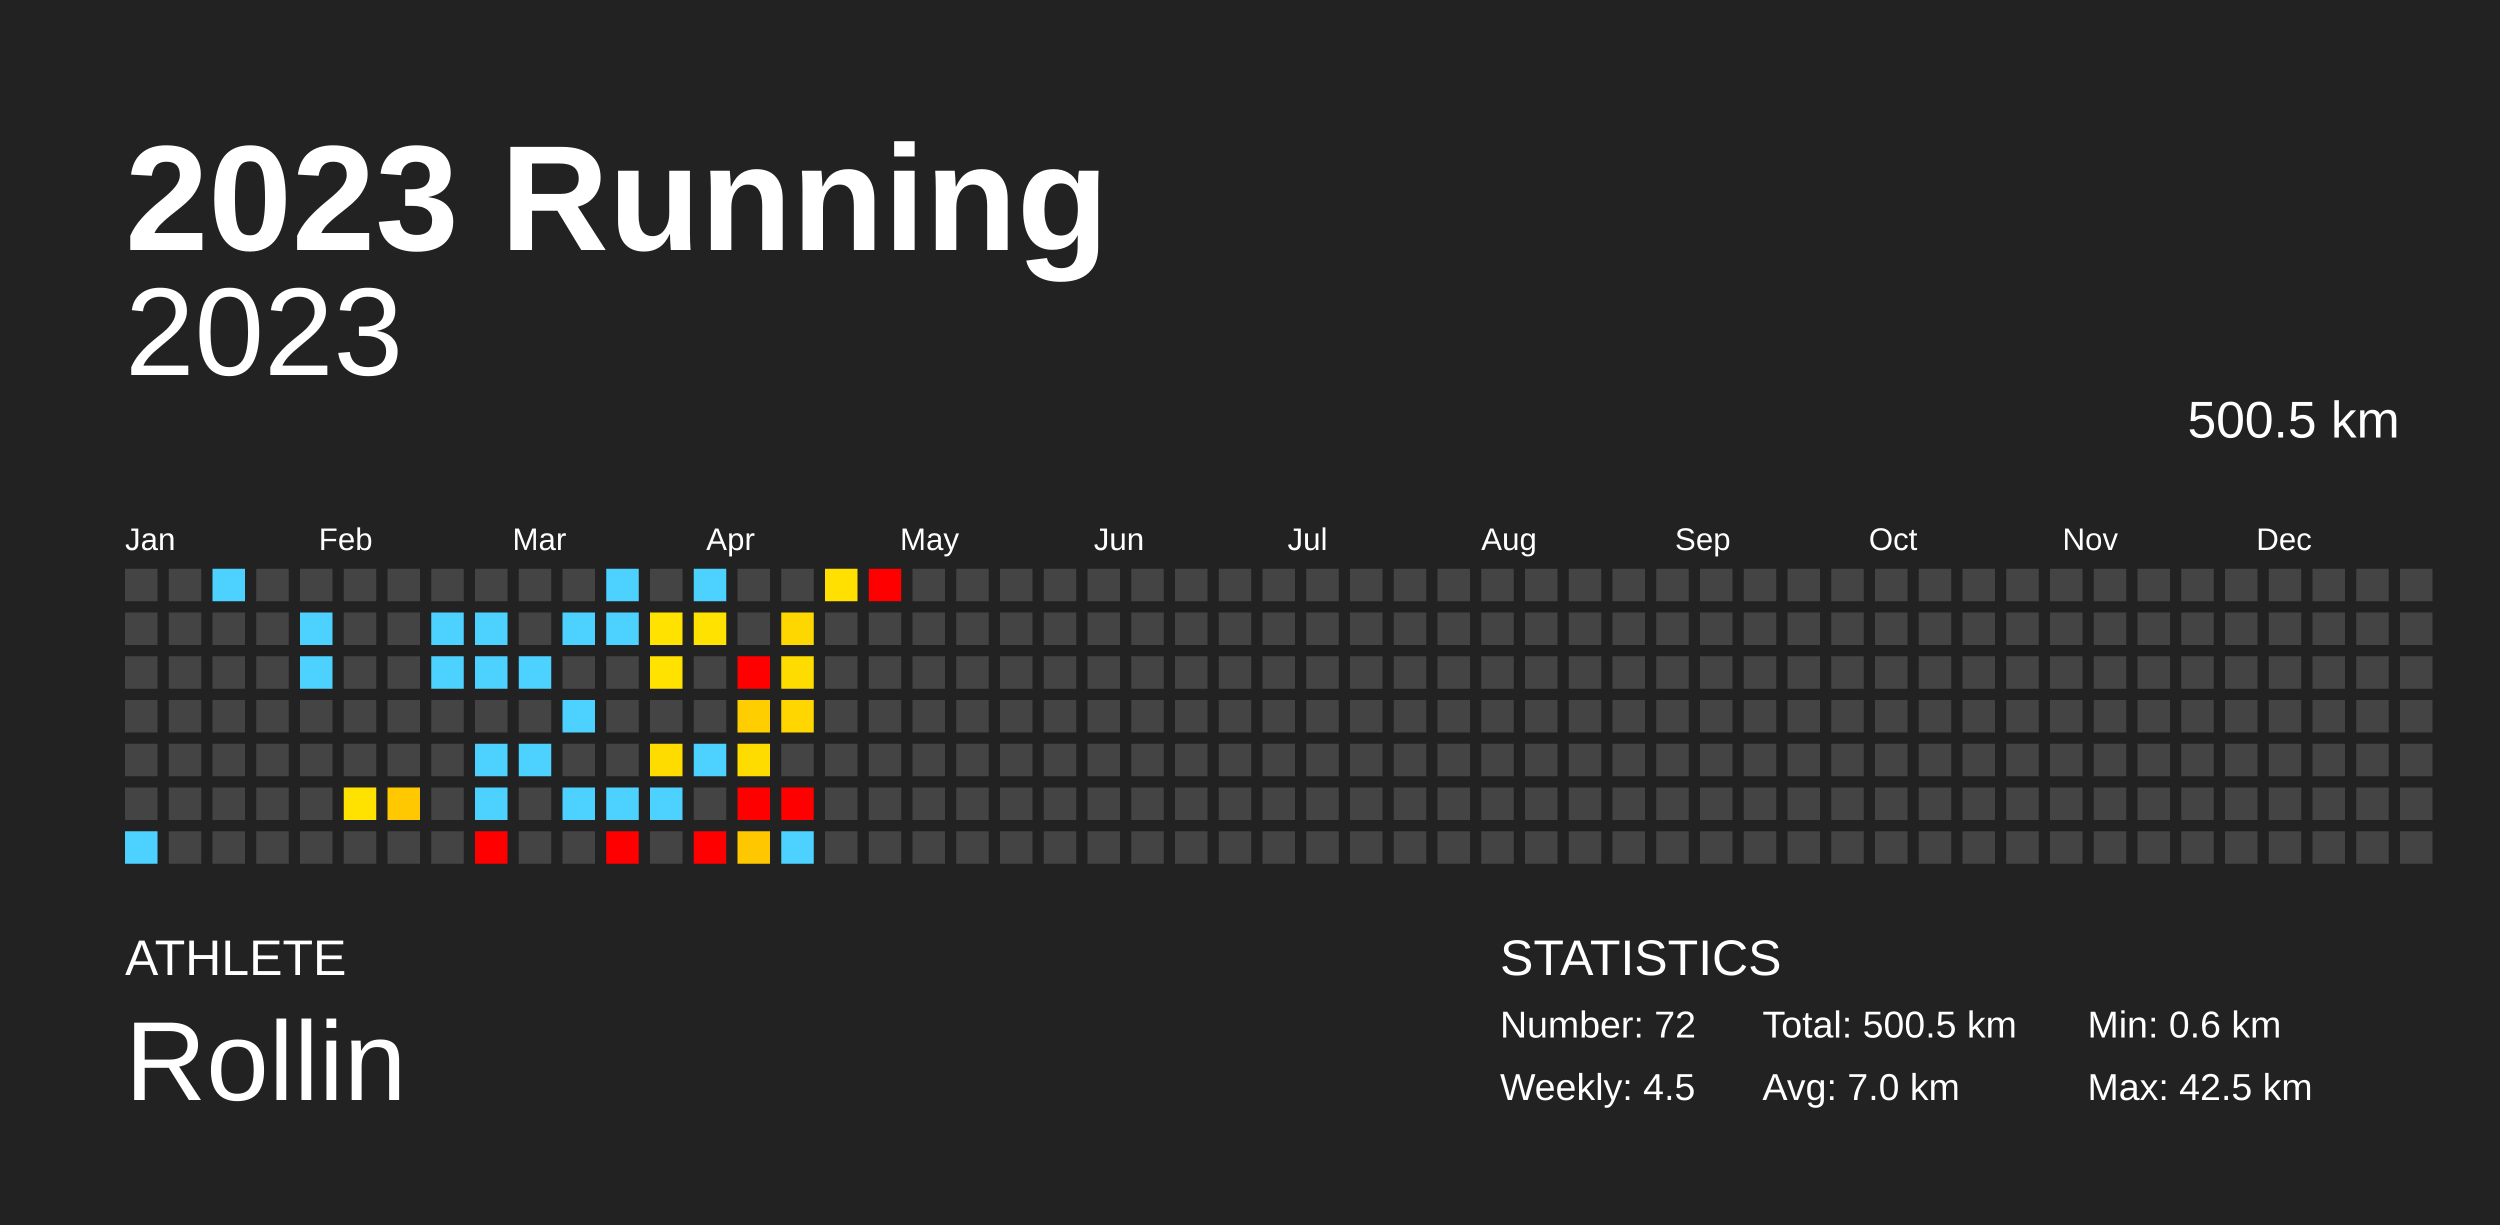
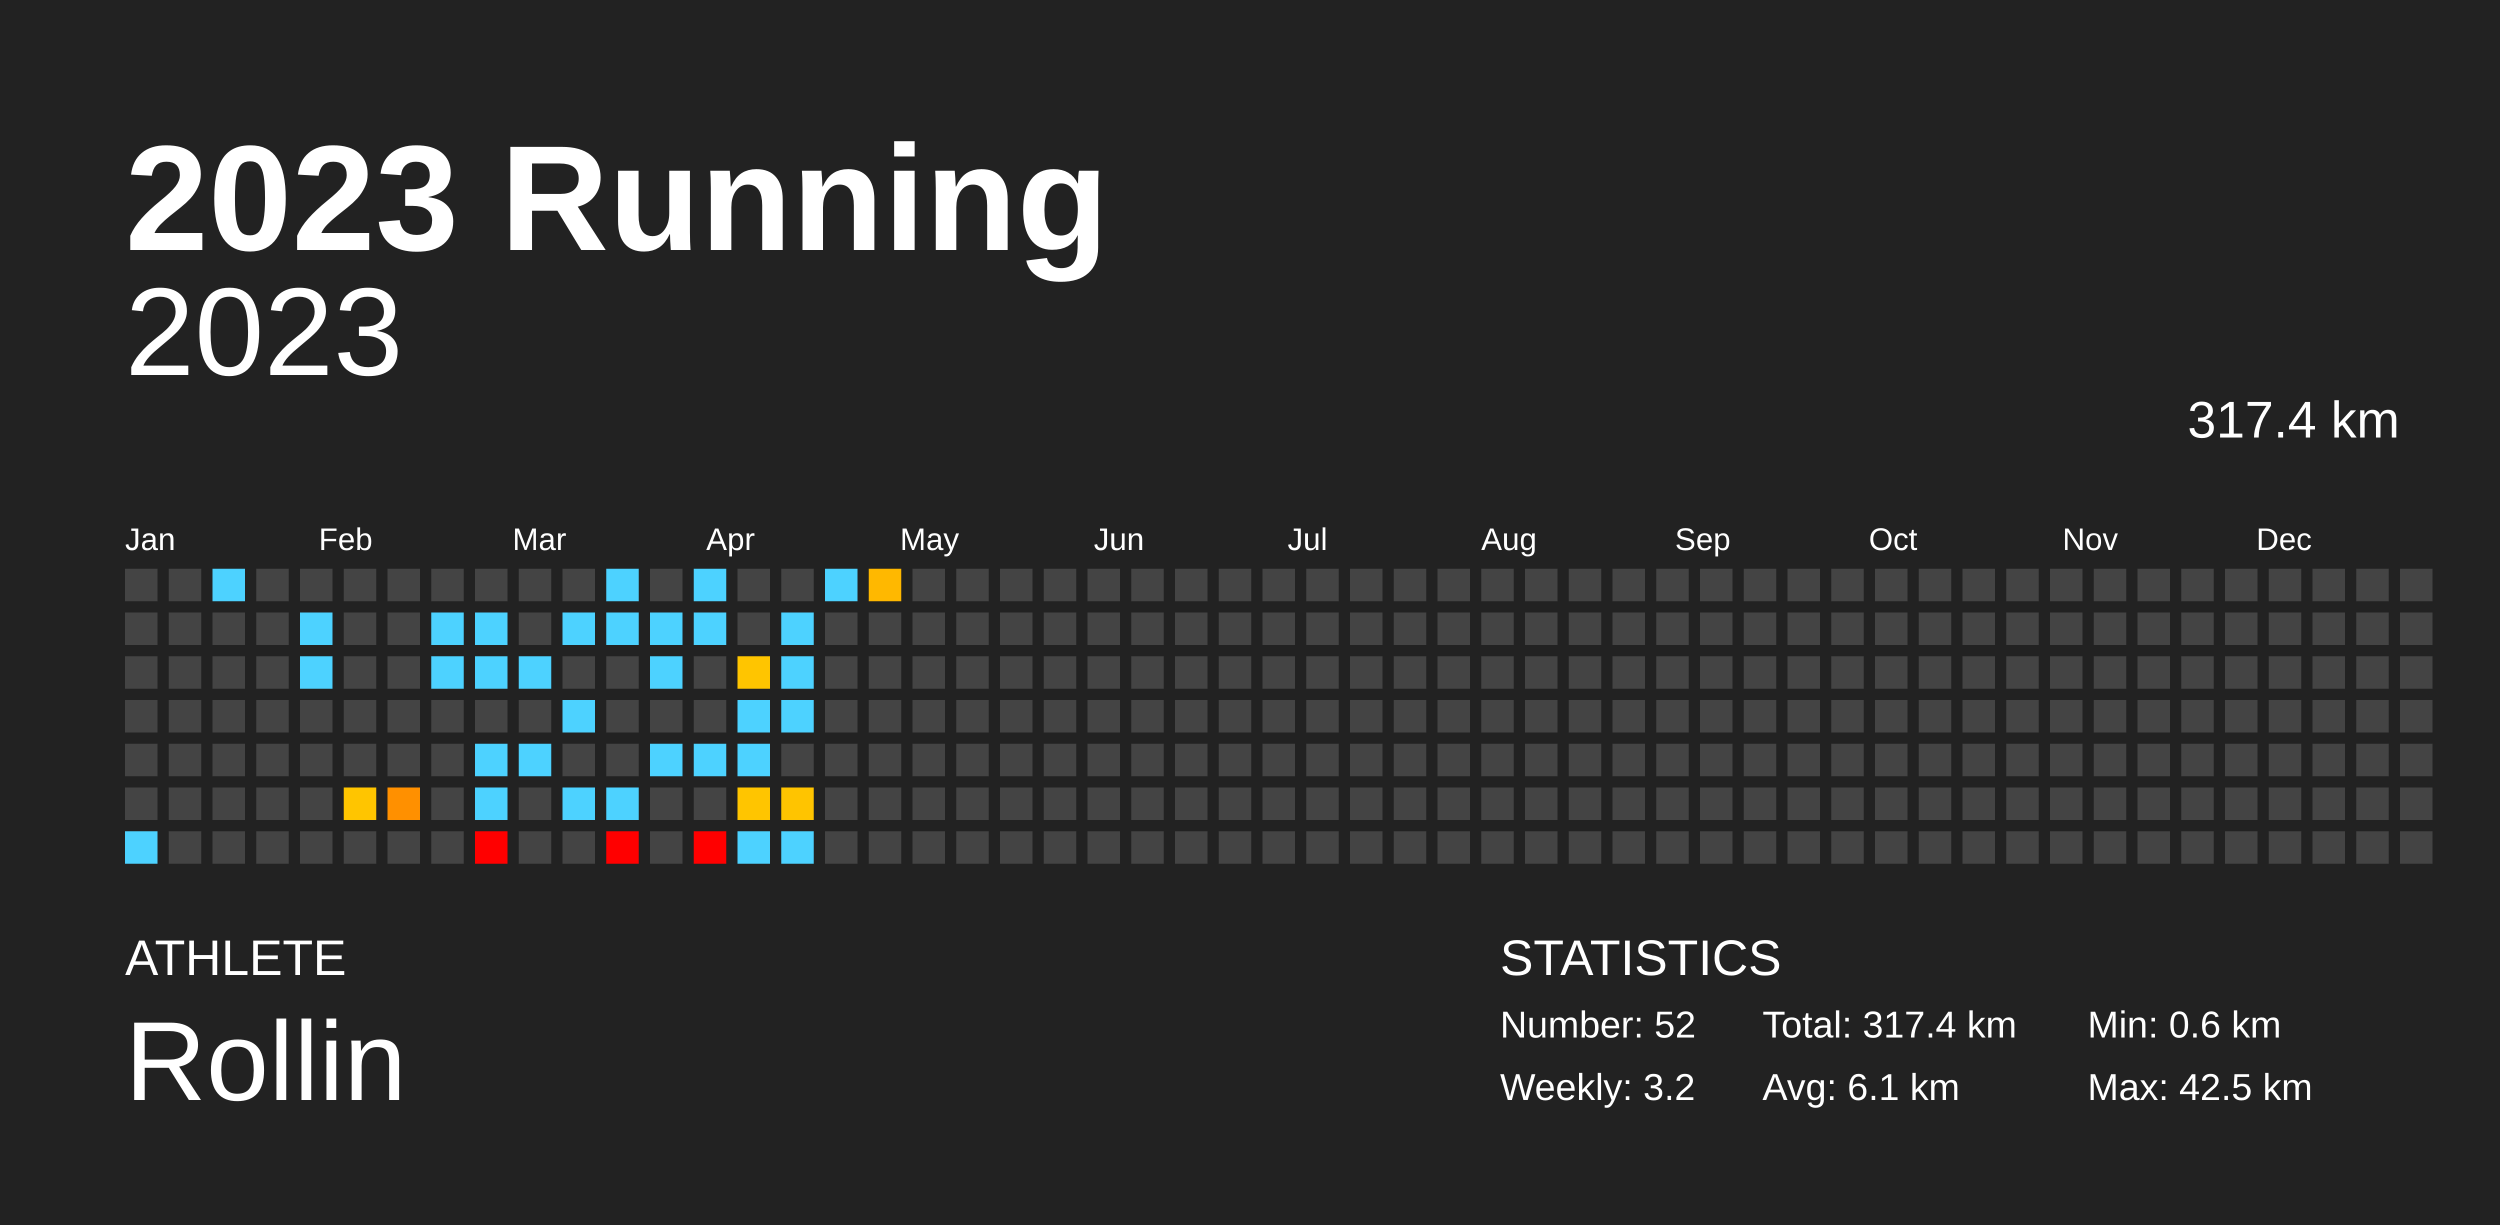
<svg xmlns="http://www.w3.org/2000/svg" baseProfile="full" height="98mm" version="1.1" viewBox="0,0,200,98" width="200mm">
  <defs />
  <rect fill="#222222" height="98" width="200" x="0" y="0" />
  <text fill="#FFFFFF" style="font-size:12px; font-family:Arial; font-weight:bold;" x="10" y="20">2023 Running</text>
  <text fill="#FFFFFF" style="font-size:4px; font-family:Arial" x="10" y="78">ATHLETE</text>
  <text fill="#FFFFFF" style="font-size:9px; font-family:Arial" x="10" y="88">Rollin</text>
  <text fill="#FFFFFF" style="font-size:4px; font-family:Arial" x="120" y="78">STATISTICS</text>
-   <text fill="#FFFFFF" style="font-size:3px; font-family:Arial" x="120" y="83">Number: 72</text>
-   <text fill="#FFFFFF" style="font-size:3px; font-family:Arial" x="120" y="88">Weekly: 4.5</text>
-   <text fill="#FFFFFF" style="font-size:3px; font-family:Arial" x="141" y="83">Total: 500.5 km</text>
-   <text fill="#FFFFFF" style="font-size:3px; font-family:Arial" x="141" y="88">Avg: 7.0 km</text>
+   <text fill="#FFFFFF" style="font-size:3px; font-family:Arial" x="120" y="83">Number: 52</text>
+   <text fill="#FFFFFF" style="font-size:3px; font-family:Arial" x="120" y="88">Weekly: 3.2</text>
+   <text fill="#FFFFFF" style="font-size:3px; font-family:Arial" x="141" y="83">Total: 317.4 km</text>
+   <text fill="#FFFFFF" style="font-size:3px; font-family:Arial" x="141" y="88">Avg: 6.1 km</text>
  <text fill="#FFFFFF" style="font-size:3px; font-family:Arial" x="167" y="83">Min: 0.6 km</text>
  <text fill="#FFFFFF" style="font-size:3px; font-family:Arial" x="167" y="88">Max: 42.5 km</text>
  <text alignment-baseline="hanging" fill="#FFFFFF" style="font-size:10.0px; font-family:Arial;" x="10" y="30">2023</text>
-   <text alignment-baseline="hanging" fill="#FFFFFF" style="font-size:4.125px; font-family:Arial;" x="175" y="35">500.5 km</text>
+   <text alignment-baseline="hanging" fill="#FFFFFF" style="font-size:4.125px; font-family:Arial;" x="175" y="35">317.4 km</text>
  <text fill="#FFFFFF" style="font-size:2.5px; font-family:Arial" x="10.0" y="44">Jan</text>
  <text fill="#FFFFFF" style="font-size:2.5px; font-family:Arial" x="25.5" y="44">Feb</text>
  <text fill="#FFFFFF" style="font-size:2.5px; font-family:Arial" x="41.0" y="44">Mar</text>
  <text fill="#FFFFFF" style="font-size:2.5px; font-family:Arial" x="56.5" y="44">Apr</text>
  <text fill="#FFFFFF" style="font-size:2.5px; font-family:Arial" x="72.0" y="44">May</text>
  <text fill="#FFFFFF" style="font-size:2.5px; font-family:Arial" x="87.5" y="44">Jun</text>
  <text fill="#FFFFFF" style="font-size:2.5px; font-family:Arial" x="103.0" y="44">Jul</text>
  <text fill="#FFFFFF" style="font-size:2.5px; font-family:Arial" x="118.5" y="44">Aug</text>
  <text fill="#FFFFFF" style="font-size:2.5px; font-family:Arial" x="134.0" y="44">Sep</text>
  <text fill="#FFFFFF" style="font-size:2.5px; font-family:Arial" x="149.5" y="44">Oct</text>
  <text fill="#FFFFFF" style="font-size:2.5px; font-family:Arial" x="165.0" y="44">Nov</text>
  <text fill="#FFFFFF" style="font-size:2.5px; font-family:Arial" x="180.5" y="44">Dec</text>
  <rect fill="#444444" height="2.6" width="2.6" x="10.0" y="45.5" />
  <rect fill="#444444" height="2.6" width="2.6" x="10.0" y="49.0" />
  <rect fill="#444444" height="2.6" width="2.6" x="10.0" y="52.5" />
  <rect fill="#444444" height="2.6" width="2.6" x="10.0" y="56.0" />
  <rect fill="#444444" height="2.6" width="2.6" x="10.0" y="59.5" />
  <rect fill="#444444" height="2.6" width="2.6" x="10.0" y="63.0" />
  <rect fill="#4dd2ff" height="2.6" width="2.6" x="10.0" y="66.5" />
  <rect fill="#444444" height="2.6" width="2.6" x="13.5" y="45.5" />
  <rect fill="#444444" height="2.6" width="2.6" x="13.5" y="49.0" />
  <rect fill="#444444" height="2.6" width="2.6" x="13.5" y="52.5" />
  <rect fill="#444444" height="2.6" width="2.6" x="13.5" y="56.0" />
  <rect fill="#444444" height="2.6" width="2.6" x="13.5" y="59.5" />
  <rect fill="#444444" height="2.6" width="2.6" x="13.5" y="63.0" />
  <rect fill="#444444" height="2.6" width="2.6" x="13.5" y="66.5" />
  <rect fill="#4dd2ff" height="2.6" width="2.6" x="17.0" y="45.5" />
  <rect fill="#444444" height="2.6" width="2.6" x="17.0" y="49.0" />
  <rect fill="#444444" height="2.6" width="2.6" x="17.0" y="52.5" />
  <rect fill="#444444" height="2.6" width="2.6" x="17.0" y="56.0" />
  <rect fill="#444444" height="2.6" width="2.6" x="17.0" y="59.5" />
  <rect fill="#444444" height="2.6" width="2.6" x="17.0" y="63.0" />
  <rect fill="#444444" height="2.6" width="2.6" x="17.0" y="66.5" />
  <rect fill="#444444" height="2.6" width="2.6" x="20.5" y="45.5" />
  <rect fill="#444444" height="2.6" width="2.6" x="20.5" y="49.0" />
  <rect fill="#444444" height="2.6" width="2.6" x="20.5" y="52.5" />
  <rect fill="#444444" height="2.6" width="2.6" x="20.5" y="56.0" />
  <rect fill="#444444" height="2.6" width="2.6" x="20.5" y="59.5" />
  <rect fill="#444444" height="2.6" width="2.6" x="20.5" y="63.0" />
  <rect fill="#444444" height="2.6" width="2.6" x="20.5" y="66.5" />
  <rect fill="#444444" height="2.6" width="2.6" x="24.0" y="45.5" />
  <rect fill="#4dd2ff" height="2.6" width="2.6" x="24.0" y="49.0" />
  <rect fill="#4dd2ff" height="2.6" width="2.6" x="24.0" y="52.5" />
  <rect fill="#444444" height="2.6" width="2.6" x="24.0" y="56.0" />
  <rect fill="#444444" height="2.6" width="2.6" x="24.0" y="59.5" />
  <rect fill="#444444" height="2.6" width="2.6" x="24.0" y="63.0" />
  <rect fill="#444444" height="2.6" width="2.6" x="24.0" y="66.5" />
  <rect fill="#444444" height="2.6" width="2.6" x="27.5" y="45.5" />
  <rect fill="#444444" height="2.6" width="2.6" x="27.5" y="49.0" />
  <rect fill="#444444" height="2.6" width="2.6" x="27.5" y="52.5" />
  <rect fill="#444444" height="2.6" width="2.6" x="27.5" y="56.0" />
  <rect fill="#444444" height="2.6" width="2.6" x="27.5" y="59.5" />
-   <rect fill="#ffe200" height="2.6" width="2.6" x="27.5" y="63.0" />
+   <rect fill="#ffc500" height="2.6" width="2.6" x="27.5" y="63.0" />
  <rect fill="#444444" height="2.6" width="2.6" x="27.5" y="66.5" />
  <rect fill="#444444" height="2.6" width="2.6" x="31.0" y="45.5" />
  <rect fill="#444444" height="2.6" width="2.6" x="31.0" y="49.0" />
  <rect fill="#444444" height="2.6" width="2.6" x="31.0" y="52.5" />
  <rect fill="#444444" height="2.6" width="2.6" x="31.0" y="56.0" />
  <rect fill="#444444" height="2.6" width="2.6" x="31.0" y="59.5" />
-   <rect fill="#ffc800" height="2.6" width="2.6" x="31.0" y="63.0" />
+   <rect fill="#ff9000" height="2.6" width="2.6" x="31.0" y="63.0" />
  <rect fill="#444444" height="2.6" width="2.6" x="31.0" y="66.5" />
  <rect fill="#444444" height="2.6" width="2.6" x="34.5" y="45.5" />
  <rect fill="#4dd2ff" height="2.6" width="2.6" x="34.5" y="49.0" />
  <rect fill="#4dd2ff" height="2.6" width="2.6" x="34.5" y="52.5" />
  <rect fill="#444444" height="2.6" width="2.6" x="34.5" y="56.0" />
  <rect fill="#444444" height="2.6" width="2.6" x="34.5" y="59.5" />
  <rect fill="#444444" height="2.6" width="2.6" x="34.5" y="63.0" />
  <rect fill="#444444" height="2.6" width="2.6" x="34.5" y="66.5" />
  <rect fill="#444444" height="2.6" width="2.6" x="38.0" y="45.5" />
  <rect fill="#4dd2ff" height="2.6" width="2.6" x="38.0" y="49.0" />
  <rect fill="#4dd2ff" height="2.6" width="2.6" x="38.0" y="52.5" />
  <rect fill="#444444" height="2.6" width="2.6" x="38.0" y="56.0" />
  <rect fill="#4dd2ff" height="2.6" width="2.6" x="38.0" y="59.5" />
  <rect fill="#4dd2ff" height="2.6" width="2.6" x="38.0" y="63.0" />
  <rect fill="red" height="2.6" width="2.6" x="38.0" y="66.5" />
  <rect fill="#444444" height="2.6" width="2.6" x="41.5" y="45.5" />
  <rect fill="#444444" height="2.6" width="2.6" x="41.5" y="49.0" />
  <rect fill="#4dd2ff" height="2.6" width="2.6" x="41.5" y="52.5" />
  <rect fill="#444444" height="2.6" width="2.6" x="41.5" y="56.0" />
  <rect fill="#4dd2ff" height="2.6" width="2.6" x="41.5" y="59.5" />
  <rect fill="#444444" height="2.6" width="2.6" x="41.5" y="63.0" />
  <rect fill="#444444" height="2.6" width="2.6" x="41.5" y="66.5" />
  <rect fill="#444444" height="2.6" width="2.6" x="45.0" y="45.5" />
  <rect fill="#4dd2ff" height="2.6" width="2.6" x="45.0" y="49.0" />
  <rect fill="#444444" height="2.6" width="2.6" x="45.0" y="52.5" />
  <rect fill="#4dd2ff" height="2.6" width="2.6" x="45.0" y="56.0" />
  <rect fill="#444444" height="2.6" width="2.6" x="45.0" y="59.5" />
  <rect fill="#4dd2ff" height="2.6" width="2.6" x="45.0" y="63.0" />
  <rect fill="#444444" height="2.6" width="2.6" x="45.0" y="66.5" />
  <rect fill="#4dd2ff" height="2.6" width="2.6" x="48.5" y="45.5" />
  <rect fill="#4dd2ff" height="2.6" width="2.6" x="48.5" y="49.0" />
  <rect fill="#444444" height="2.6" width="2.6" x="48.5" y="52.5" />
  <rect fill="#444444" height="2.6" width="2.6" x="48.5" y="56.0" />
  <rect fill="#444444" height="2.6" width="2.6" x="48.5" y="59.5" />
  <rect fill="#4dd2ff" height="2.6" width="2.6" x="48.5" y="63.0" />
  <rect fill="red" height="2.6" width="2.6" x="48.5" y="66.5" />
  <rect fill="#444444" height="2.6" width="2.6" x="52.0" y="45.5" />
-   <rect fill="#ffe200" height="2.6" width="2.6" x="52.0" y="49.0" />
-   <rect fill="#ffe200" height="2.6" width="2.6" x="52.0" y="52.5" />
+   <rect fill="#4dd2ff" height="2.6" width="2.6" x="52.0" y="49.0" />
+   <rect fill="#4dd2ff" height="2.6" width="2.6" x="52.0" y="52.5" />
  <rect fill="#444444" height="2.6" width="2.6" x="52.0" y="56.0" />
-   <rect fill="#ffdc00" height="2.6" width="2.6" x="52.0" y="59.5" />
-   <rect fill="#4dd2ff" height="2.6" width="2.6" x="52.0" y="63.0" />
+   <rect fill="#4dd2ff" height="2.6" width="2.6" x="52.0" y="59.5" />
+   <rect fill="#444444" height="2.6" width="2.6" x="52.0" y="63.0" />
  <rect fill="#444444" height="2.6" width="2.6" x="52.0" y="66.5" />
  <rect fill="#4dd2ff" height="2.6" width="2.6" x="55.5" y="45.5" />
-   <rect fill="#ffe200" height="2.6" width="2.6" x="55.5" y="49.0" />
+   <rect fill="#4dd2ff" height="2.6" width="2.6" x="55.5" y="49.0" />
  <rect fill="#444444" height="2.6" width="2.6" x="55.5" y="52.5" />
  <rect fill="#444444" height="2.6" width="2.6" x="55.5" y="56.0" />
  <rect fill="#4dd2ff" height="2.6" width="2.6" x="55.5" y="59.5" />
  <rect fill="#444444" height="2.6" width="2.6" x="55.5" y="63.0" />
  <rect fill="red" height="2.6" width="2.6" x="55.5" y="66.5" />
  <rect fill="#444444" height="2.6" width="2.6" x="59.0" y="45.5" />
  <rect fill="#444444" height="2.6" width="2.6" x="59.0" y="49.0" />
-   <rect fill="red" height="2.6" width="2.6" x="59.0" y="52.5" />
-   <rect fill="#ffce00" height="2.6" width="2.6" x="59.0" y="56.0" />
-   <rect fill="#ffdc00" height="2.6" width="2.6" x="59.0" y="59.5" />
-   <rect fill="red" height="2.6" width="2.6" x="59.0" y="63.0" />
-   <rect fill="#ffc700" height="2.6" width="2.6" x="59.0" y="66.5" />
+   <rect fill="#ffc500" height="2.6" width="2.6" x="59.0" y="52.5" />
+   <rect fill="#4dd2ff" height="2.6" width="2.6" x="59.0" y="56.0" />
+   <rect fill="#4dd2ff" height="2.6" width="2.6" x="59.0" y="59.5" />
+   <rect fill="#ffc500" height="2.6" width="2.6" x="59.0" y="63.0" />
+   <rect fill="#4dd2ff" height="2.6" width="2.6" x="59.0" y="66.5" />
  <rect fill="#444444" height="2.6" width="2.6" x="62.5" y="45.5" />
-   <rect fill="#ffd700" height="2.6" width="2.6" x="62.5" y="49.0" />
-   <rect fill="#ffdc00" height="2.6" width="2.6" x="62.5" y="52.5" />
-   <rect fill="#ffd600" height="2.6" width="2.6" x="62.5" y="56.0" />
+   <rect fill="#4dd2ff" height="2.6" width="2.6" x="62.5" y="49.0" />
+   <rect fill="#4dd2ff" height="2.6" width="2.6" x="62.5" y="52.5" />
+   <rect fill="#4dd2ff" height="2.6" width="2.6" x="62.5" y="56.0" />
  <rect fill="#444444" height="2.6" width="2.6" x="62.5" y="59.5" />
-   <rect fill="red" height="2.6" width="2.6" x="62.5" y="63.0" />
+   <rect fill="#ffc400" height="2.6" width="2.6" x="62.5" y="63.0" />
  <rect fill="#4dd2ff" height="2.6" width="2.6" x="62.5" y="66.5" />
-   <rect fill="#ffe000" height="2.6" width="2.6" x="66.0" y="45.5" />
+   <rect fill="#4dd2ff" height="2.6" width="2.6" x="66.0" y="45.5" />
  <rect fill="#444444" height="2.6" width="2.6" x="66.0" y="49.0" />
  <rect fill="#444444" height="2.6" width="2.6" x="66.0" y="52.5" />
  <rect fill="#444444" height="2.6" width="2.6" x="66.0" y="56.0" />
  <rect fill="#444444" height="2.6" width="2.6" x="66.0" y="59.5" />
  <rect fill="#444444" height="2.6" width="2.6" x="66.0" y="63.0" />
  <rect fill="#444444" height="2.6" width="2.6" x="66.0" y="66.5" />
-   <rect fill="red" height="2.6" width="2.6" x="69.5" y="45.5" />
+   <rect fill="#ffb800" height="2.6" width="2.6" x="69.5" y="45.5" />
  <rect fill="#444444" height="2.6" width="2.6" x="69.5" y="49.0" />
  <rect fill="#444444" height="2.6" width="2.6" x="69.5" y="52.5" />
  <rect fill="#444444" height="2.6" width="2.6" x="69.5" y="56.0" />
  <rect fill="#444444" height="2.6" width="2.6" x="69.5" y="59.5" />
  <rect fill="#444444" height="2.6" width="2.6" x="69.5" y="63.0" />
  <rect fill="#444444" height="2.6" width="2.6" x="69.5" y="66.5" />
  <rect fill="#444444" height="2.6" width="2.6" x="73.0" y="45.5" />
  <rect fill="#444444" height="2.6" width="2.6" x="73.0" y="49.0" />
  <rect fill="#444444" height="2.6" width="2.6" x="73.0" y="52.5" />
  <rect fill="#444444" height="2.6" width="2.6" x="73.0" y="56.0" />
  <rect fill="#444444" height="2.6" width="2.6" x="73.0" y="59.5" />
  <rect fill="#444444" height="2.6" width="2.6" x="73.0" y="63.0" />
  <rect fill="#444444" height="2.6" width="2.6" x="73.0" y="66.5" />
  <rect fill="#444444" height="2.6" width="2.6" x="76.5" y="45.5" />
  <rect fill="#444444" height="2.6" width="2.6" x="76.5" y="49.0" />
  <rect fill="#444444" height="2.6" width="2.6" x="76.5" y="52.5" />
  <rect fill="#444444" height="2.6" width="2.6" x="76.5" y="56.0" />
  <rect fill="#444444" height="2.6" width="2.6" x="76.5" y="59.5" />
  <rect fill="#444444" height="2.6" width="2.6" x="76.5" y="63.0" />
  <rect fill="#444444" height="2.6" width="2.6" x="76.5" y="66.5" />
  <rect fill="#444444" height="2.6" width="2.6" x="80.0" y="45.5" />
  <rect fill="#444444" height="2.6" width="2.6" x="80.0" y="49.0" />
  <rect fill="#444444" height="2.6" width="2.6" x="80.0" y="52.5" />
  <rect fill="#444444" height="2.6" width="2.6" x="80.0" y="56.0" />
  <rect fill="#444444" height="2.6" width="2.6" x="80.0" y="59.5" />
  <rect fill="#444444" height="2.6" width="2.6" x="80.0" y="63.0" />
  <rect fill="#444444" height="2.6" width="2.6" x="80.0" y="66.5" />
  <rect fill="#444444" height="2.6" width="2.6" x="83.5" y="45.5" />
  <rect fill="#444444" height="2.6" width="2.6" x="83.5" y="49.0" />
  <rect fill="#444444" height="2.6" width="2.6" x="83.5" y="52.5" />
  <rect fill="#444444" height="2.6" width="2.6" x="83.5" y="56.0" />
  <rect fill="#444444" height="2.6" width="2.6" x="83.5" y="59.5" />
  <rect fill="#444444" height="2.6" width="2.6" x="83.5" y="63.0" />
  <rect fill="#444444" height="2.6" width="2.6" x="83.5" y="66.5" />
  <rect fill="#444444" height="2.6" width="2.6" x="87.0" y="45.5" />
  <rect fill="#444444" height="2.6" width="2.6" x="87.0" y="49.0" />
  <rect fill="#444444" height="2.6" width="2.6" x="87.0" y="52.5" />
  <rect fill="#444444" height="2.6" width="2.6" x="87.0" y="56.0" />
  <rect fill="#444444" height="2.6" width="2.6" x="87.0" y="59.5" />
  <rect fill="#444444" height="2.6" width="2.6" x="87.0" y="63.0" />
  <rect fill="#444444" height="2.6" width="2.6" x="87.0" y="66.5" />
  <rect fill="#444444" height="2.6" width="2.6" x="90.5" y="45.5" />
  <rect fill="#444444" height="2.6" width="2.6" x="90.5" y="49.0" />
  <rect fill="#444444" height="2.6" width="2.6" x="90.5" y="52.5" />
  <rect fill="#444444" height="2.6" width="2.6" x="90.5" y="56.0" />
  <rect fill="#444444" height="2.6" width="2.6" x="90.5" y="59.5" />
  <rect fill="#444444" height="2.6" width="2.6" x="90.5" y="63.0" />
  <rect fill="#444444" height="2.6" width="2.6" x="90.5" y="66.5" />
  <rect fill="#444444" height="2.6" width="2.6" x="94.0" y="45.5" />
  <rect fill="#444444" height="2.6" width="2.6" x="94.0" y="49.0" />
  <rect fill="#444444" height="2.6" width="2.6" x="94.0" y="52.5" />
  <rect fill="#444444" height="2.6" width="2.6" x="94.0" y="56.0" />
  <rect fill="#444444" height="2.6" width="2.6" x="94.0" y="59.5" />
  <rect fill="#444444" height="2.6" width="2.6" x="94.0" y="63.0" />
  <rect fill="#444444" height="2.6" width="2.6" x="94.0" y="66.5" />
  <rect fill="#444444" height="2.6" width="2.6" x="97.5" y="45.5" />
  <rect fill="#444444" height="2.6" width="2.6" x="97.5" y="49.0" />
  <rect fill="#444444" height="2.6" width="2.6" x="97.5" y="52.5" />
  <rect fill="#444444" height="2.6" width="2.6" x="97.5" y="56.0" />
  <rect fill="#444444" height="2.6" width="2.6" x="97.5" y="59.5" />
  <rect fill="#444444" height="2.6" width="2.6" x="97.5" y="63.0" />
  <rect fill="#444444" height="2.6" width="2.6" x="97.5" y="66.5" />
  <rect fill="#444444" height="2.6" width="2.6" x="101.0" y="45.5" />
  <rect fill="#444444" height="2.6" width="2.6" x="101.0" y="49.0" />
  <rect fill="#444444" height="2.6" width="2.6" x="101.0" y="52.5" />
  <rect fill="#444444" height="2.6" width="2.6" x="101.0" y="56.0" />
  <rect fill="#444444" height="2.6" width="2.6" x="101.0" y="59.5" />
  <rect fill="#444444" height="2.6" width="2.6" x="101.0" y="63.0" />
  <rect fill="#444444" height="2.6" width="2.6" x="101.0" y="66.5" />
  <rect fill="#444444" height="2.6" width="2.6" x="104.5" y="45.5" />
  <rect fill="#444444" height="2.6" width="2.6" x="104.5" y="49.0" />
  <rect fill="#444444" height="2.6" width="2.6" x="104.5" y="52.5" />
  <rect fill="#444444" height="2.6" width="2.6" x="104.5" y="56.0" />
  <rect fill="#444444" height="2.6" width="2.6" x="104.5" y="59.5" />
  <rect fill="#444444" height="2.6" width="2.6" x="104.5" y="63.0" />
  <rect fill="#444444" height="2.6" width="2.6" x="104.5" y="66.5" />
  <rect fill="#444444" height="2.6" width="2.6" x="108.0" y="45.5" />
  <rect fill="#444444" height="2.6" width="2.6" x="108.0" y="49.0" />
  <rect fill="#444444" height="2.6" width="2.6" x="108.0" y="52.5" />
  <rect fill="#444444" height="2.6" width="2.6" x="108.0" y="56.0" />
  <rect fill="#444444" height="2.6" width="2.6" x="108.0" y="59.5" />
  <rect fill="#444444" height="2.6" width="2.6" x="108.0" y="63.0" />
  <rect fill="#444444" height="2.6" width="2.6" x="108.0" y="66.5" />
  <rect fill="#444444" height="2.6" width="2.6" x="111.5" y="45.5" />
  <rect fill="#444444" height="2.6" width="2.6" x="111.5" y="49.0" />
  <rect fill="#444444" height="2.6" width="2.6" x="111.5" y="52.5" />
  <rect fill="#444444" height="2.6" width="2.6" x="111.5" y="56.0" />
  <rect fill="#444444" height="2.6" width="2.6" x="111.5" y="59.5" />
  <rect fill="#444444" height="2.6" width="2.6" x="111.5" y="63.0" />
  <rect fill="#444444" height="2.6" width="2.6" x="111.5" y="66.5" />
  <rect fill="#444444" height="2.6" width="2.6" x="115.0" y="45.5" />
  <rect fill="#444444" height="2.6" width="2.6" x="115.0" y="49.0" />
  <rect fill="#444444" height="2.6" width="2.6" x="115.0" y="52.5" />
  <rect fill="#444444" height="2.6" width="2.6" x="115.0" y="56.0" />
  <rect fill="#444444" height="2.6" width="2.6" x="115.0" y="59.5" />
  <rect fill="#444444" height="2.6" width="2.6" x="115.0" y="63.0" />
  <rect fill="#444444" height="2.6" width="2.6" x="115.0" y="66.5" />
  <rect fill="#444444" height="2.6" width="2.6" x="118.5" y="45.5" />
  <rect fill="#444444" height="2.6" width="2.6" x="118.5" y="49.0" />
  <rect fill="#444444" height="2.6" width="2.6" x="118.5" y="52.5" />
  <rect fill="#444444" height="2.6" width="2.6" x="118.5" y="56.0" />
  <rect fill="#444444" height="2.6" width="2.6" x="118.5" y="59.5" />
  <rect fill="#444444" height="2.6" width="2.6" x="118.5" y="63.0" />
  <rect fill="#444444" height="2.6" width="2.6" x="118.5" y="66.5" />
  <rect fill="#444444" height="2.6" width="2.6" x="122.0" y="45.5" />
  <rect fill="#444444" height="2.6" width="2.6" x="122.0" y="49.0" />
  <rect fill="#444444" height="2.6" width="2.6" x="122.0" y="52.5" />
  <rect fill="#444444" height="2.6" width="2.6" x="122.0" y="56.0" />
  <rect fill="#444444" height="2.6" width="2.6" x="122.0" y="59.5" />
  <rect fill="#444444" height="2.6" width="2.6" x="122.0" y="63.0" />
  <rect fill="#444444" height="2.6" width="2.6" x="122.0" y="66.5" />
  <rect fill="#444444" height="2.6" width="2.6" x="125.5" y="45.5" />
  <rect fill="#444444" height="2.6" width="2.6" x="125.5" y="49.0" />
  <rect fill="#444444" height="2.6" width="2.6" x="125.5" y="52.5" />
  <rect fill="#444444" height="2.6" width="2.6" x="125.5" y="56.0" />
  <rect fill="#444444" height="2.6" width="2.6" x="125.5" y="59.5" />
  <rect fill="#444444" height="2.6" width="2.6" x="125.5" y="63.0" />
  <rect fill="#444444" height="2.6" width="2.6" x="125.5" y="66.5" />
  <rect fill="#444444" height="2.6" width="2.6" x="129.0" y="45.5" />
  <rect fill="#444444" height="2.6" width="2.6" x="129.0" y="49.0" />
  <rect fill="#444444" height="2.6" width="2.6" x="129.0" y="52.5" />
  <rect fill="#444444" height="2.6" width="2.6" x="129.0" y="56.0" />
  <rect fill="#444444" height="2.6" width="2.6" x="129.0" y="59.5" />
  <rect fill="#444444" height="2.6" width="2.6" x="129.0" y="63.0" />
  <rect fill="#444444" height="2.6" width="2.6" x="129.0" y="66.5" />
  <rect fill="#444444" height="2.6" width="2.6" x="132.5" y="45.5" />
  <rect fill="#444444" height="2.6" width="2.6" x="132.5" y="49.0" />
  <rect fill="#444444" height="2.6" width="2.6" x="132.5" y="52.5" />
  <rect fill="#444444" height="2.6" width="2.6" x="132.5" y="56.0" />
  <rect fill="#444444" height="2.6" width="2.6" x="132.5" y="59.5" />
  <rect fill="#444444" height="2.6" width="2.6" x="132.5" y="63.0" />
  <rect fill="#444444" height="2.6" width="2.6" x="132.5" y="66.5" />
  <rect fill="#444444" height="2.6" width="2.6" x="136.0" y="45.5" />
  <rect fill="#444444" height="2.6" width="2.6" x="136.0" y="49.0" />
  <rect fill="#444444" height="2.6" width="2.6" x="136.0" y="52.5" />
  <rect fill="#444444" height="2.6" width="2.6" x="136.0" y="56.0" />
  <rect fill="#444444" height="2.6" width="2.6" x="136.0" y="59.5" />
  <rect fill="#444444" height="2.6" width="2.6" x="136.0" y="63.0" />
  <rect fill="#444444" height="2.6" width="2.6" x="136.0" y="66.5" />
  <rect fill="#444444" height="2.6" width="2.6" x="139.5" y="45.5" />
  <rect fill="#444444" height="2.6" width="2.6" x="139.5" y="49.0" />
  <rect fill="#444444" height="2.6" width="2.6" x="139.5" y="52.5" />
  <rect fill="#444444" height="2.6" width="2.6" x="139.5" y="56.0" />
  <rect fill="#444444" height="2.6" width="2.6" x="139.5" y="59.5" />
  <rect fill="#444444" height="2.6" width="2.6" x="139.5" y="63.0" />
  <rect fill="#444444" height="2.6" width="2.6" x="139.5" y="66.5" />
  <rect fill="#444444" height="2.6" width="2.6" x="143.0" y="45.5" />
  <rect fill="#444444" height="2.6" width="2.6" x="143.0" y="49.0" />
  <rect fill="#444444" height="2.6" width="2.6" x="143.0" y="52.5" />
  <rect fill="#444444" height="2.6" width="2.6" x="143.0" y="56.0" />
  <rect fill="#444444" height="2.6" width="2.6" x="143.0" y="59.5" />
  <rect fill="#444444" height="2.6" width="2.6" x="143.0" y="63.0" />
  <rect fill="#444444" height="2.6" width="2.6" x="143.0" y="66.5" />
  <rect fill="#444444" height="2.6" width="2.6" x="146.5" y="45.5" />
  <rect fill="#444444" height="2.6" width="2.6" x="146.5" y="49.0" />
  <rect fill="#444444" height="2.6" width="2.6" x="146.5" y="52.5" />
  <rect fill="#444444" height="2.6" width="2.6" x="146.5" y="56.0" />
  <rect fill="#444444" height="2.6" width="2.6" x="146.5" y="59.5" />
  <rect fill="#444444" height="2.6" width="2.6" x="146.5" y="63.0" />
  <rect fill="#444444" height="2.6" width="2.6" x="146.5" y="66.5" />
  <rect fill="#444444" height="2.6" width="2.6" x="150.0" y="45.5" />
  <rect fill="#444444" height="2.6" width="2.6" x="150.0" y="49.0" />
  <rect fill="#444444" height="2.6" width="2.6" x="150.0" y="52.5" />
  <rect fill="#444444" height="2.6" width="2.6" x="150.0" y="56.0" />
  <rect fill="#444444" height="2.6" width="2.6" x="150.0" y="59.5" />
  <rect fill="#444444" height="2.6" width="2.6" x="150.0" y="63.0" />
  <rect fill="#444444" height="2.6" width="2.6" x="150.0" y="66.5" />
  <rect fill="#444444" height="2.6" width="2.6" x="153.5" y="45.5" />
  <rect fill="#444444" height="2.6" width="2.6" x="153.5" y="49.0" />
  <rect fill="#444444" height="2.6" width="2.6" x="153.5" y="52.5" />
  <rect fill="#444444" height="2.6" width="2.6" x="153.5" y="56.0" />
  <rect fill="#444444" height="2.6" width="2.6" x="153.5" y="59.5" />
  <rect fill="#444444" height="2.6" width="2.6" x="153.5" y="63.0" />
  <rect fill="#444444" height="2.6" width="2.6" x="153.5" y="66.5" />
  <rect fill="#444444" height="2.6" width="2.6" x="157.0" y="45.5" />
  <rect fill="#444444" height="2.6" width="2.6" x="157.0" y="49.0" />
  <rect fill="#444444" height="2.6" width="2.6" x="157.0" y="52.5" />
  <rect fill="#444444" height="2.6" width="2.6" x="157.0" y="56.0" />
  <rect fill="#444444" height="2.6" width="2.6" x="157.0" y="59.5" />
  <rect fill="#444444" height="2.6" width="2.6" x="157.0" y="63.0" />
  <rect fill="#444444" height="2.6" width="2.6" x="157.0" y="66.5" />
  <rect fill="#444444" height="2.6" width="2.6" x="160.5" y="45.5" />
  <rect fill="#444444" height="2.6" width="2.6" x="160.5" y="49.0" />
  <rect fill="#444444" height="2.6" width="2.6" x="160.5" y="52.5" />
  <rect fill="#444444" height="2.6" width="2.6" x="160.5" y="56.0" />
  <rect fill="#444444" height="2.6" width="2.6" x="160.5" y="59.5" />
  <rect fill="#444444" height="2.6" width="2.6" x="160.5" y="63.0" />
  <rect fill="#444444" height="2.6" width="2.6" x="160.5" y="66.5" />
  <rect fill="#444444" height="2.6" width="2.6" x="164.0" y="45.5" />
  <rect fill="#444444" height="2.6" width="2.6" x="164.0" y="49.0" />
  <rect fill="#444444" height="2.6" width="2.6" x="164.0" y="52.5" />
  <rect fill="#444444" height="2.6" width="2.6" x="164.0" y="56.0" />
  <rect fill="#444444" height="2.6" width="2.6" x="164.0" y="59.5" />
  <rect fill="#444444" height="2.6" width="2.6" x="164.0" y="63.0" />
  <rect fill="#444444" height="2.6" width="2.6" x="164.0" y="66.5" />
  <rect fill="#444444" height="2.6" width="2.6" x="167.5" y="45.5" />
  <rect fill="#444444" height="2.6" width="2.6" x="167.5" y="49.0" />
  <rect fill="#444444" height="2.6" width="2.6" x="167.5" y="52.5" />
  <rect fill="#444444" height="2.6" width="2.6" x="167.5" y="56.0" />
  <rect fill="#444444" height="2.6" width="2.6" x="167.5" y="59.5" />
  <rect fill="#444444" height="2.6" width="2.6" x="167.5" y="63.0" />
  <rect fill="#444444" height="2.6" width="2.6" x="167.5" y="66.5" />
  <rect fill="#444444" height="2.6" width="2.6" x="171.0" y="45.5" />
  <rect fill="#444444" height="2.6" width="2.6" x="171.0" y="49.0" />
  <rect fill="#444444" height="2.6" width="2.6" x="171.0" y="52.5" />
  <rect fill="#444444" height="2.6" width="2.6" x="171.0" y="56.0" />
  <rect fill="#444444" height="2.6" width="2.6" x="171.0" y="59.5" />
  <rect fill="#444444" height="2.6" width="2.6" x="171.0" y="63.0" />
  <rect fill="#444444" height="2.6" width="2.6" x="171.0" y="66.5" />
  <rect fill="#444444" height="2.6" width="2.6" x="174.5" y="45.5" />
  <rect fill="#444444" height="2.6" width="2.6" x="174.5" y="49.0" />
  <rect fill="#444444" height="2.6" width="2.6" x="174.5" y="52.5" />
  <rect fill="#444444" height="2.6" width="2.6" x="174.5" y="56.0" />
  <rect fill="#444444" height="2.6" width="2.6" x="174.5" y="59.5" />
  <rect fill="#444444" height="2.6" width="2.6" x="174.5" y="63.0" />
  <rect fill="#444444" height="2.6" width="2.6" x="174.5" y="66.5" />
  <rect fill="#444444" height="2.6" width="2.6" x="178.0" y="45.5" />
  <rect fill="#444444" height="2.6" width="2.6" x="178.0" y="49.0" />
  <rect fill="#444444" height="2.6" width="2.6" x="178.0" y="52.5" />
  <rect fill="#444444" height="2.6" width="2.6" x="178.0" y="56.0" />
  <rect fill="#444444" height="2.6" width="2.6" x="178.0" y="59.5" />
  <rect fill="#444444" height="2.6" width="2.6" x="178.0" y="63.0" />
  <rect fill="#444444" height="2.6" width="2.6" x="178.0" y="66.5" />
  <rect fill="#444444" height="2.6" width="2.6" x="181.5" y="45.5" />
  <rect fill="#444444" height="2.6" width="2.6" x="181.5" y="49.0" />
  <rect fill="#444444" height="2.6" width="2.6" x="181.5" y="52.5" />
  <rect fill="#444444" height="2.6" width="2.6" x="181.5" y="56.0" />
  <rect fill="#444444" height="2.6" width="2.6" x="181.5" y="59.5" />
  <rect fill="#444444" height="2.6" width="2.6" x="181.5" y="63.0" />
  <rect fill="#444444" height="2.6" width="2.6" x="181.5" y="66.5" />
  <rect fill="#444444" height="2.6" width="2.6" x="185.0" y="45.5" />
  <rect fill="#444444" height="2.6" width="2.6" x="185.0" y="49.0" />
  <rect fill="#444444" height="2.6" width="2.6" x="185.0" y="52.5" />
  <rect fill="#444444" height="2.6" width="2.6" x="185.0" y="56.0" />
  <rect fill="#444444" height="2.6" width="2.6" x="185.0" y="59.5" />
  <rect fill="#444444" height="2.6" width="2.6" x="185.0" y="63.0" />
  <rect fill="#444444" height="2.6" width="2.6" x="185.0" y="66.5" />
  <rect fill="#444444" height="2.6" width="2.6" x="188.5" y="45.5" />
  <rect fill="#444444" height="2.6" width="2.6" x="188.5" y="49.0" />
  <rect fill="#444444" height="2.6" width="2.6" x="188.5" y="52.5" />
  <rect fill="#444444" height="2.6" width="2.6" x="188.5" y="56.0" />
  <rect fill="#444444" height="2.6" width="2.6" x="188.5" y="59.5" />
  <rect fill="#444444" height="2.6" width="2.6" x="188.5" y="63.0" />
  <rect fill="#444444" height="2.6" width="2.6" x="188.5" y="66.5" />
  <rect fill="#444444" height="2.6" width="2.6" x="192.0" y="45.5" />
  <rect fill="#444444" height="2.6" width="2.6" x="192.0" y="49.0" />
  <rect fill="#444444" height="2.6" width="2.6" x="192.0" y="52.5" />
  <rect fill="#444444" height="2.6" width="2.6" x="192.0" y="56.0" />
  <rect fill="#444444" height="2.6" width="2.6" x="192.0" y="59.5" />
  <rect fill="#444444" height="2.6" width="2.6" x="192.0" y="63.0" />
  <rect fill="#444444" height="2.6" width="2.6" x="192.0" y="66.5" />
</svg>
